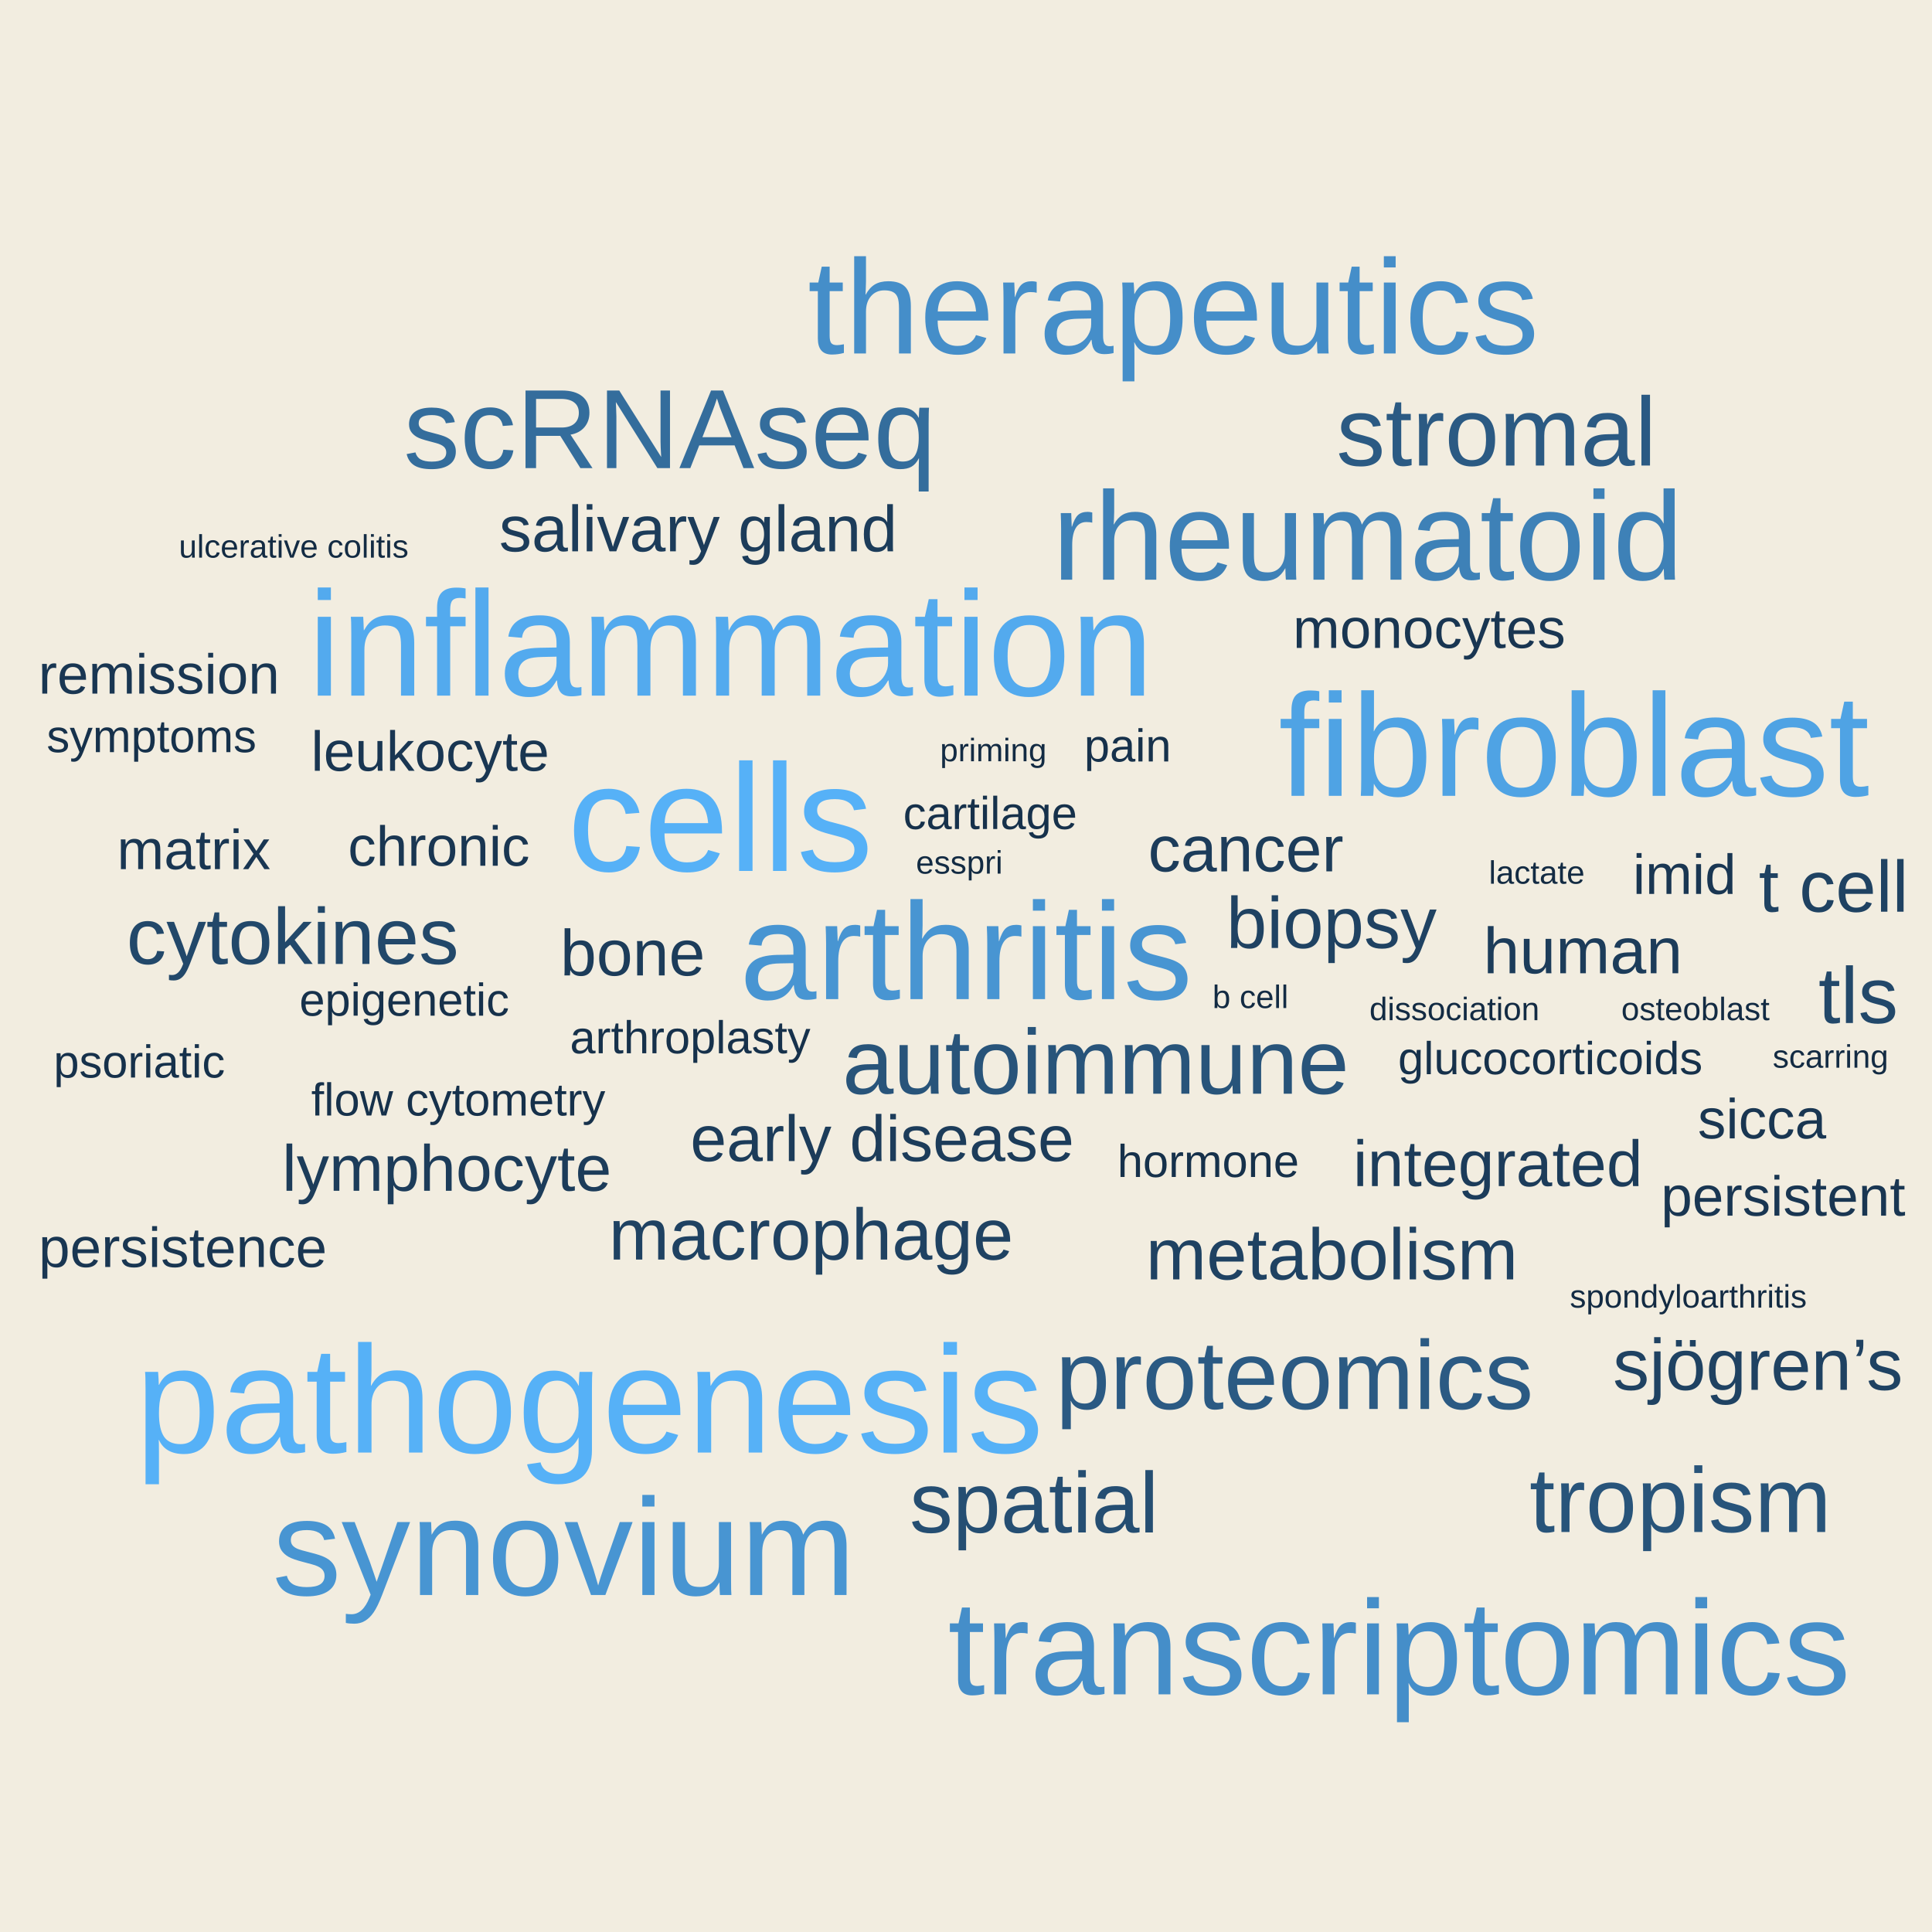
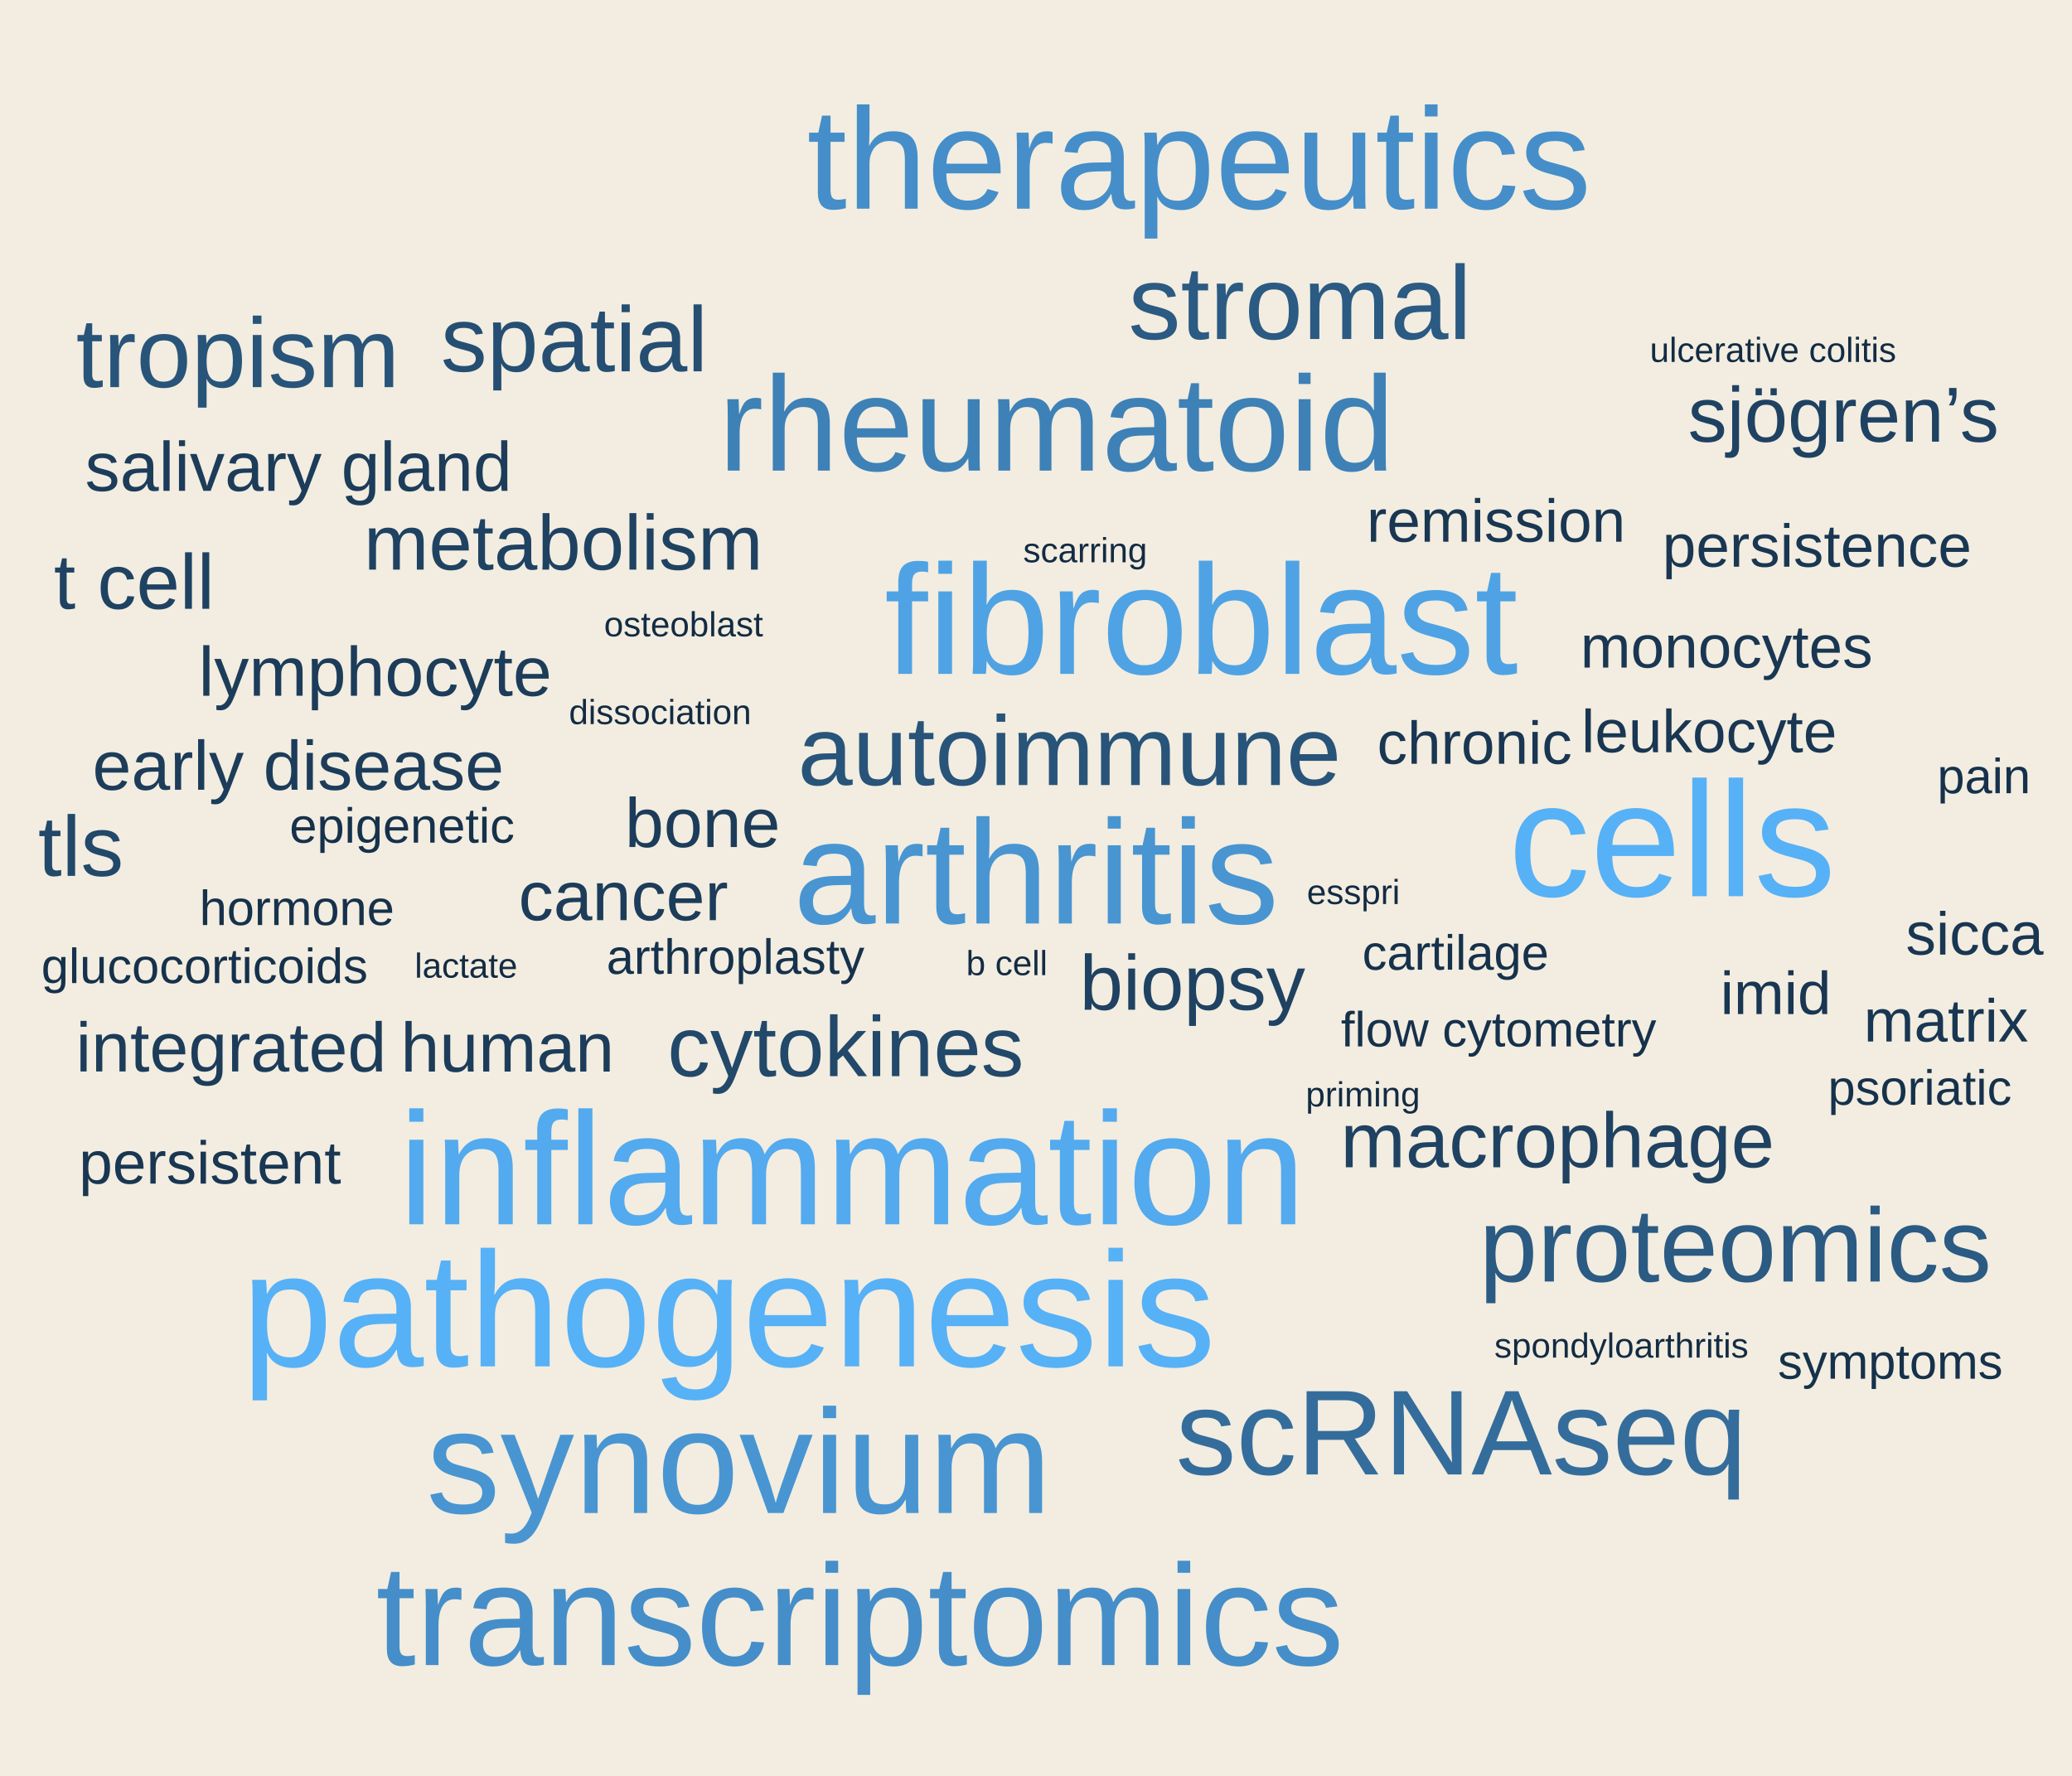
- <svg xmlns="http://www.w3.org/2000/svg" width="504.00pt" height="504.00pt" viewBox="0 0 504.00 504.00">
+ <svg xmlns="http://www.w3.org/2000/svg" width="504.00pt" height="432.00pt" viewBox="0 0 504.00 432.00">
  <g class="svglite">
    <defs>
      <style type="text/css">
    .svglite line, .svglite polyline, .svglite polygon, .svglite path, .svglite rect, .svglite circle {
      fill: none;
      stroke: #000000;
      stroke-linecap: round;
      stroke-linejoin: round;
      stroke-miterlimit: 10.00;
    }
    .svglite text {
      white-space: pre;
    }
    .svglite g.glyphgroup path {
      fill: inherit;
      stroke: none;
    }
  </style>
    </defs>
    <rect width="100%" height="100%" style="stroke: none; fill: #F2EDE0;" />
    <defs>
-       <clipPath id="cpMC4wMHw1MDQuMDB8MC4wMHw1MDQuMDA=">
-         <rect x="0.00" y="0.00" width="504.00" height="504.00" />
+       <clipPath id="cpMC4wMHw1MDQuMDB8MC4wMHw0MzIuMDA=">
+         <rect x="0.00" y="0.00" width="504.00" height="432.00" />
      </clipPath>
    </defs>
-     <g clip-path="url(#cpMC4wMHw1MDQuMDB8MC4wMHw1MDQuMDA=)">
-       <rect x="0.00" y="0.00" width="504.00" height="504.00" style="stroke-width: 1.07; stroke: #F2EDE0; fill: #F2EDE0;" />
+     <g clip-path="url(#cpMC4wMHw1MDQuMDB8MC4wMHw0MzIuMDA=)">
+       <rect x="0.00" y="0.00" width="504.00" height="432.00" style="stroke-width: 1.07; stroke: #F2EDE0; fill: #F2EDE0;" />
    </g>
    <defs>
-       <clipPath id="cpNS42N3w0OTguMzN8NS42N3w0OTguMzM=">
-         <rect x="5.67" y="5.67" width="492.66" height="492.66" />
+       <clipPath id="cpNS42N3w0OTguMzN8NS42N3w0MjYuMzM=">
+         <rect x="5.67" y="5.67" width="492.66" height="420.66" />
      </clipPath>
    </defs>
-     <g clip-path="url(#cpNS42N3w0OTguMzN8NS42N3w0OTguMzM=)">
-       <rect x="5.67" y="5.67" width="492.66" height="492.66" style="stroke-width: 1.07; stroke: #F2EDE0; fill: #F2EDE0;" />
-       <text x="192.96" y="260.65" style="font-size: 36.03px;fill: #4895D2; font-family: &quot;Liberation Sans&quot;;" textLength="118.08px" lengthAdjust="spacingAndGlyphs">arthritis</text>
-       <text x="148.67" y="274.77" style="font-size: 12.01px;fill: #16314B; font-family: &quot;Liberation Sans&quot;;" textLength="62.69px" lengthAdjust="spacingAndGlyphs">arthroplasty</text>
-       <text x="219.75" y="285.32" style="font-size: 24.02px;fill: #28547A; font-family: &quot;Liberation Sans&quot;;" textLength="132.16px" lengthAdjust="spacingAndGlyphs">autoimmune</text>
-       <text x="316.29" y="262.97" style="font-size: 8.49px;fill: #132B43; font-family: &quot;Liberation Sans&quot;;" textLength="4.72px" lengthAdjust="spacingAndGlyphs">b</text>
-       <text x="323.37" y="262.97" style="font-size: 8.49px;fill: #132B43; font-family: &quot;Liberation Sans&quot;;" textLength="12.75px" lengthAdjust="spacingAndGlyphs">cell</text>
-       <text x="319.91" y="247.30" style="font-size: 18.99px;fill: #1F4262; font-family: &quot;Liberation Sans&quot;;" textLength="54.91px" lengthAdjust="spacingAndGlyphs">biopsy</text>
-       <text x="146.15" y="254.46" style="font-size: 16.99px;fill: #1C3C5A; font-family: &quot;Liberation Sans&quot;;" textLength="37.81px" lengthAdjust="spacingAndGlyphs">bone</text>
-       <text x="299.50" y="227.31" style="font-size: 16.99px;fill: #1C3C5A; font-family: &quot;Liberation Sans&quot;;" textLength="51.02px" lengthAdjust="spacingAndGlyphs">cancer</text>
-       <text x="235.60" y="216.27" style="font-size: 12.01px;fill: #16314B; font-family: &quot;Liberation Sans&quot;;" textLength="45.36px" lengthAdjust="spacingAndGlyphs">cartilage</text>
-       <text x="148.06" y="227.20" style="font-size: 39.83px;fill: #56B1F7; font-family: &quot;Liberation Sans&quot;;" textLength="79.69px" lengthAdjust="spacingAndGlyphs">cells</text>
-       <text x="90.77" y="225.84" style="font-size: 14.71px;fill: #193652; font-family: &quot;Liberation Sans&quot;;" textLength="47.39px" lengthAdjust="spacingAndGlyphs">chronic</text>
-       <text x="32.99" y="251.46" style="font-size: 20.80px;fill: #22486A; font-family: &quot;Liberation Sans&quot;;" textLength="86.72px" lengthAdjust="spacingAndGlyphs">cytokines</text>
-       <text x="357.24" y="266.13" style="font-size: 8.49px;fill: #132B43; font-family: &quot;Liberation Sans&quot;;" textLength="44.38px" lengthAdjust="spacingAndGlyphs">dissociation</text>
-       <text x="180.09" y="302.88" style="font-size: 16.99px;fill: #1C3C5A; font-family: &quot;Liberation Sans&quot;;" textLength="36.83px" lengthAdjust="spacingAndGlyphs">early</text>
-       <text x="221.64" y="302.88" style="font-size: 16.99px;fill: #1C3C5A; font-family: &quot;Liberation Sans&quot;;" textLength="58.58px" lengthAdjust="spacingAndGlyphs">disease</text>
-       <text x="78.09" y="264.96" style="font-size: 12.01px;fill: #16314B; font-family: &quot;Liberation Sans&quot;;" textLength="54.70px" lengthAdjust="spacingAndGlyphs">epigenetic</text>
-       <text x="238.94" y="227.91" style="font-size: 8.49px;fill: #132B43; font-family: &quot;Liberation Sans&quot;;" textLength="22.66px" lengthAdjust="spacingAndGlyphs">esspri</text>
-       <text x="333.55" y="207.60" style="font-size: 37.98px;fill: #4FA3E4; font-family: &quot;Liberation Sans&quot;;" textLength="154.03px" lengthAdjust="spacingAndGlyphs">fibroblast</text>
-       <text x="81.19" y="291.00" style="font-size: 12.01px;fill: #16314B; font-family: &quot;Liberation Sans&quot;;" textLength="21.34px" lengthAdjust="spacingAndGlyphs">flow</text>
-       <text x="105.86" y="291.00" style="font-size: 12.01px;fill: #16314B; font-family: &quot;Liberation Sans&quot;;" textLength="52.00px" lengthAdjust="spacingAndGlyphs">cytometry</text>
-       <text x="364.71" y="280.22" style="font-size: 12.01px;fill: #16314B; font-family: &quot;Liberation Sans&quot;;" textLength="79.38px" lengthAdjust="spacingAndGlyphs">glucocorticoids</text>
-       <text x="291.48" y="307.04" style="font-size: 12.01px;fill: #16314B; font-family: &quot;Liberation Sans&quot;;" textLength="47.36px" lengthAdjust="spacingAndGlyphs">hormone</text>
-       <text x="386.96" y="253.89" style="font-size: 16.99px;fill: #1C3C5A; font-family: &quot;Liberation Sans&quot;;" textLength="51.95px" lengthAdjust="spacingAndGlyphs">human</text>
-       <text x="425.95" y="233.20" style="font-size: 14.71px;fill: #193652; font-family: &quot;Liberation Sans&quot;;" textLength="26.95px" lengthAdjust="spacingAndGlyphs">imid</text>
-       <text x="80.29" y="181.46" style="font-size: 38.92px;fill: #53AAEE; font-family: &quot;Liberation Sans&quot;;" textLength="220.56px" lengthAdjust="spacingAndGlyphs">inflammation</text>
-       <text x="352.97" y="309.42" style="font-size: 16.99px;fill: #1C3C5A; font-family: &quot;Liberation Sans&quot;;" textLength="75.58px" lengthAdjust="spacingAndGlyphs">integrated</text>
-       <text x="388.39" y="230.53" style="font-size: 8.49px;fill: #132B43; font-family: &quot;Liberation Sans&quot;;" textLength="25.02px" lengthAdjust="spacingAndGlyphs">lactate</text>
-       <text x="81.15" y="201.07" style="font-size: 14.71px;fill: #193652; font-family: &quot;Liberation Sans&quot;;" textLength="62.11px" lengthAdjust="spacingAndGlyphs">leukocyte</text>
-       <text x="73.60" y="310.63" style="font-size: 16.99px;fill: #1C3C5A; font-family: &quot;Liberation Sans&quot;;" textLength="85.94px" lengthAdjust="spacingAndGlyphs">lymphocyte</text>
-       <text x="158.79" y="328.58" style="font-size: 18.99px;fill: #1F4262; font-family: &quot;Liberation Sans&quot;;" textLength="105.58px" lengthAdjust="spacingAndGlyphs">macrophage</text>
-       <text x="30.53" y="226.74" style="font-size: 14.71px;fill: #193652; font-family: &quot;Liberation Sans&quot;;" textLength="40.02px" lengthAdjust="spacingAndGlyphs">matrix</text>
-       <text x="298.91" y="333.76" style="font-size: 18.99px;fill: #1F4262; font-family: &quot;Liberation Sans&quot;;" textLength="97.09px" lengthAdjust="spacingAndGlyphs">metabolism</text>
-       <text x="337.27" y="169.02" style="font-size: 14.71px;fill: #193652; font-family: &quot;Liberation Sans&quot;;" textLength="71.09px" lengthAdjust="spacingAndGlyphs">monocytes</text>
-       <text x="422.94" y="266.13" style="font-size: 8.49px;fill: #132B43; font-family: &quot;Liberation Sans&quot;;" textLength="38.70px" lengthAdjust="spacingAndGlyphs">osteoblast</text>
-       <text x="282.82" y="198.65" style="font-size: 12.01px;fill: #16314B; font-family: &quot;Liberation Sans&quot;;" textLength="22.69px" lengthAdjust="spacingAndGlyphs">pain</text>
-       <text x="35.28" y="378.93" style="font-size: 39.83px;fill: #56B1F7; font-family: &quot;Liberation Sans&quot;;" textLength="237.00px" lengthAdjust="spacingAndGlyphs">pathogenesis</text>
-       <text x="10.08" y="330.52" style="font-size: 14.71px;fill: #193652; font-family: &quot;Liberation Sans&quot;;" textLength="75.17px" lengthAdjust="spacingAndGlyphs">persistence</text>
-       <text x="433.29" y="317.13" style="font-size: 14.71px;fill: #193652; font-family: &quot;Liberation Sans&quot;;" textLength="63.72px" lengthAdjust="spacingAndGlyphs">persistent</text>
-       <text x="245.21" y="198.59" style="font-size: 8.49px;fill: #132B43; font-family: &quot;Liberation Sans&quot;;" textLength="27.83px" lengthAdjust="spacingAndGlyphs">priming</text>
-       <text x="275.39" y="367.55" style="font-size: 25.48px;fill: #2B5A83; font-family: &quot;Liberation Sans&quot;;" textLength="124.59px" lengthAdjust="spacingAndGlyphs">proteomics</text>
-       <text x="13.98" y="281.10" style="font-size: 12.01px;fill: #16314B; font-family: &quot;Liberation Sans&quot;;" textLength="44.69px" lengthAdjust="spacingAndGlyphs">psoriatic</text>
-       <text x="10.01" y="180.95" style="font-size: 14.71px;fill: #193652; font-family: &quot;Liberation Sans&quot;;" textLength="62.91px" lengthAdjust="spacingAndGlyphs">remission</text>
-       <text x="274.53" y="151.23" style="font-size: 32.89px;fill: #3E81B7; font-family: &quot;Liberation Sans&quot;;" textLength="164.58px" lengthAdjust="spacingAndGlyphs">rheumatoid</text>
-       <text x="130.20" y="143.82" style="font-size: 16.99px;fill: #1C3C5A; font-family: &quot;Liberation Sans&quot;;" textLength="57.59px" lengthAdjust="spacingAndGlyphs">salivary</text>
-       <text x="192.51" y="143.82" style="font-size: 16.99px;fill: #1C3C5A; font-family: &quot;Liberation Sans&quot;;" textLength="41.58px" lengthAdjust="spacingAndGlyphs">gland</text>
-       <text x="462.44" y="278.53" style="font-size: 8.49px;fill: #132B43; font-family: &quot;Liberation Sans&quot;;" textLength="30.20px" lengthAdjust="spacingAndGlyphs">scarring</text>
-       <text x="105.27" y="122.11" style="font-size: 29.42px;fill: #346D9C; font-family: &quot;Liberation Sans&quot;;" textLength="138.91px" lengthAdjust="spacingAndGlyphs">scRNAseq</text>
-       <text x="442.90" y="296.97" style="font-size: 14.71px;fill: #193652; font-family: &quot;Liberation Sans&quot;;" textLength="33.52px" lengthAdjust="spacingAndGlyphs">sicca</text>
-       <text x="420.75" y="362.57" style="font-size: 18.99px;fill: #1F4262; font-family: &quot;Liberation Sans&quot;;" textLength="75.67px" lengthAdjust="spacingAndGlyphs">sjögren’s</text>
-       <text x="237.31" y="399.78" style="font-size: 22.47px;fill: #254E72; font-family: &quot;Liberation Sans&quot;;" textLength="64.95px" lengthAdjust="spacingAndGlyphs">spatial</text>
-       <text x="409.52" y="341.12" style="font-size: 8.49px;fill: #132B43; font-family: &quot;Liberation Sans&quot;;" textLength="61.83px" lengthAdjust="spacingAndGlyphs">spondyloarthritis</text>
-       <text x="348.61" y="121.44" style="font-size: 25.48px;fill: #2B5A83; font-family: &quot;Liberation Sans&quot;;" textLength="83.52px" lengthAdjust="spacingAndGlyphs">stromal</text>
-       <text x="12.17" y="196.21" style="font-size: 12.01px;fill: #16314B; font-family: &quot;Liberation Sans&quot;;" textLength="54.67px" lengthAdjust="spacingAndGlyphs">symptoms</text>
-       <text x="71.03" y="416.09" style="font-size: 36.03px;fill: #4895D2; font-family: &quot;Liberation Sans&quot;;" textLength="152.14px" lengthAdjust="spacingAndGlyphs">synovium</text>
-       <text x="458.80" y="237.84" style="font-size: 18.99px;fill: #1F4262; font-family: &quot;Liberation Sans&quot;;" textLength="5.28px" lengthAdjust="spacingAndGlyphs">t</text>
-       <text x="469.36" y="237.84" style="font-size: 18.99px;fill: #1F4262; font-family: &quot;Liberation Sans&quot;;" textLength="28.50px" lengthAdjust="spacingAndGlyphs">cell</text>
-       <text x="210.68" y="92.21" style="font-size: 35.02px;fill: #458EC9; font-family: &quot;Liberation Sans&quot;;" textLength="190.75px" lengthAdjust="spacingAndGlyphs">therapeutics</text>
-       <text x="474.36" y="266.88" style="font-size: 20.80px;fill: #22486A; font-family: &quot;Liberation Sans&quot;;" textLength="20.81px" lengthAdjust="spacingAndGlyphs">tls</text>
-       <text x="247.26" y="442.00" style="font-size: 35.02px;fill: #458EC9; font-family: &quot;Liberation Sans&quot;;" textLength="235.45px" lengthAdjust="spacingAndGlyphs">transcriptomics</text>
-       <text x="398.98" y="399.66" style="font-size: 24.02px;fill: #28547A; font-family: &quot;Liberation Sans&quot;;" textLength="78.73px" lengthAdjust="spacingAndGlyphs">tropism</text>
-       <text x="46.66" y="145.47" style="font-size: 8.49px;fill: #132B43; font-family: &quot;Liberation Sans&quot;;" textLength="36.34px" lengthAdjust="spacingAndGlyphs">ulcerative</text>
-       <text x="85.36" y="145.47" style="font-size: 8.49px;fill: #132B43; font-family: &quot;Liberation Sans&quot;;" textLength="21.25px" lengthAdjust="spacingAndGlyphs">colitis</text>
+     <g clip-path="url(#cpNS42N3w0OTguMzN8NS42N3w0MjYuMzM=)">
+       <rect x="5.67" y="5.67" width="492.66" height="420.66" style="stroke-width: 1.07; stroke: #F2EDE0; fill: #F2EDE0;" />
+       <text x="192.96" y="224.65" style="font-size: 36.03px;fill: #4895D2; font-family: &quot;Liberation Sans&quot;;" textLength="118.08px" lengthAdjust="spacingAndGlyphs">arthritis</text>
+       <text x="147.52" y="236.89" style="font-size: 12.01px;fill: #16314B; font-family: &quot;Liberation Sans&quot;;" textLength="62.69px" lengthAdjust="spacingAndGlyphs">arthroplasty</text>
+       <text x="194.05" y="190.97" style="font-size: 24.02px;fill: #28547A; font-family: &quot;Liberation Sans&quot;;" textLength="132.16px" lengthAdjust="spacingAndGlyphs">autoimmune</text>
+       <text x="235.00" y="237.21" style="font-size: 8.49px;fill: #132B43; font-family: &quot;Liberation Sans&quot;;" textLength="4.72px" lengthAdjust="spacingAndGlyphs">b</text>
+       <text x="242.07" y="237.21" style="font-size: 8.49px;fill: #132B43; font-family: &quot;Liberation Sans&quot;;" textLength="12.75px" lengthAdjust="spacingAndGlyphs">cell</text>
+       <text x="262.61" y="245.63" style="font-size: 18.99px;fill: #1F4262; font-family: &quot;Liberation Sans&quot;;" textLength="54.91px" lengthAdjust="spacingAndGlyphs">biopsy</text>
+       <text x="152.00" y="206.05" style="font-size: 16.99px;fill: #1C3C5A; font-family: &quot;Liberation Sans&quot;;" textLength="37.81px" lengthAdjust="spacingAndGlyphs">bone</text>
+       <text x="126.13" y="223.84" style="font-size: 16.99px;fill: #1C3C5A; font-family: &quot;Liberation Sans&quot;;" textLength="51.02px" lengthAdjust="spacingAndGlyphs">cancer</text>
+       <text x="331.35" y="235.89" style="font-size: 12.01px;fill: #16314B; font-family: &quot;Liberation Sans&quot;;" textLength="45.36px" lengthAdjust="spacingAndGlyphs">cartilage</text>
+       <text x="366.89" y="218.01" style="font-size: 39.83px;fill: #56B1F7; font-family: &quot;Liberation Sans&quot;;" textLength="79.69px" lengthAdjust="spacingAndGlyphs">cells</text>
+       <text x="334.97" y="185.80" style="font-size: 14.71px;fill: #193652; font-family: &quot;Liberation Sans&quot;;" textLength="47.39px" lengthAdjust="spacingAndGlyphs">chronic</text>
+       <text x="162.34" y="261.79" style="font-size: 20.80px;fill: #22486A; font-family: &quot;Liberation Sans&quot;;" textLength="86.72px" lengthAdjust="spacingAndGlyphs">cytokines</text>
+       <text x="138.39" y="176.15" style="font-size: 8.49px;fill: #132B43; font-family: &quot;Liberation Sans&quot;;" textLength="44.38px" lengthAdjust="spacingAndGlyphs">dissociation</text>
+       <text x="22.49" y="192.12" style="font-size: 16.99px;fill: #1C3C5A; font-family: &quot;Liberation Sans&quot;;" textLength="36.83px" lengthAdjust="spacingAndGlyphs">early</text>
+       <text x="64.03" y="192.12" style="font-size: 16.99px;fill: #1C3C5A; font-family: &quot;Liberation Sans&quot;;" textLength="58.58px" lengthAdjust="spacingAndGlyphs">disease</text>
+       <text x="70.42" y="204.99" style="font-size: 12.01px;fill: #16314B; font-family: &quot;Liberation Sans&quot;;" textLength="54.70px" lengthAdjust="spacingAndGlyphs">epigenetic</text>
+       <text x="317.89" y="219.92" style="font-size: 8.49px;fill: #132B43; font-family: &quot;Liberation Sans&quot;;" textLength="22.66px" lengthAdjust="spacingAndGlyphs">esspri</text>
+       <text x="215.15" y="163.92" style="font-size: 37.98px;fill: #4FA3E4; font-family: &quot;Liberation Sans&quot;;" textLength="154.03px" lengthAdjust="spacingAndGlyphs">fibroblast</text>
+       <text x="326.17" y="254.55" style="font-size: 12.01px;fill: #16314B; font-family: &quot;Liberation Sans&quot;;" textLength="21.34px" lengthAdjust="spacingAndGlyphs">flow</text>
+       <text x="350.84" y="254.55" style="font-size: 12.01px;fill: #16314B; font-family: &quot;Liberation Sans&quot;;" textLength="52.00px" lengthAdjust="spacingAndGlyphs">cytometry</text>
+       <text x="10.04" y="239.14" style="font-size: 12.01px;fill: #16314B; font-family: &quot;Liberation Sans&quot;;" textLength="79.38px" lengthAdjust="spacingAndGlyphs">glucocorticoids</text>
+       <text x="48.52" y="225.02" style="font-size: 12.01px;fill: #16314B; font-family: &quot;Liberation Sans&quot;;" textLength="47.36px" lengthAdjust="spacingAndGlyphs">hormone</text>
+       <text x="97.46" y="260.67" style="font-size: 16.99px;fill: #1C3C5A; font-family: &quot;Liberation Sans&quot;;" textLength="51.95px" lengthAdjust="spacingAndGlyphs">human</text>
+       <text x="418.46" y="246.68" style="font-size: 14.71px;fill: #193652; font-family: &quot;Liberation Sans&quot;;" textLength="26.95px" lengthAdjust="spacingAndGlyphs">imid</text>
+       <text x="96.95" y="297.81" style="font-size: 38.92px;fill: #53AAEE; font-family: &quot;Liberation Sans&quot;;" textLength="220.56px" lengthAdjust="spacingAndGlyphs">inflammation</text>
+       <text x="18.44" y="260.64" style="font-size: 16.99px;fill: #1C3C5A; font-family: &quot;Liberation Sans&quot;;" textLength="75.58px" lengthAdjust="spacingAndGlyphs">integrated</text>
+       <text x="100.86" y="237.83" style="font-size: 8.49px;fill: #132B43; font-family: &quot;Liberation Sans&quot;;" textLength="25.02px" lengthAdjust="spacingAndGlyphs">lactate</text>
+       <text x="384.67" y="182.98" style="font-size: 14.71px;fill: #193652; font-family: &quot;Liberation Sans&quot;;" textLength="62.11px" lengthAdjust="spacingAndGlyphs">leukocyte</text>
+       <text x="48.30" y="169.25" style="font-size: 16.99px;fill: #1C3C5A; font-family: &quot;Liberation Sans&quot;;" textLength="85.94px" lengthAdjust="spacingAndGlyphs">lymphocyte</text>
+       <text x="326.06" y="283.94" style="font-size: 18.99px;fill: #1F4262; font-family: &quot;Liberation Sans&quot;;" textLength="105.58px" lengthAdjust="spacingAndGlyphs">macrophage</text>
+       <text x="453.34" y="253.36" style="font-size: 14.71px;fill: #193652; font-family: &quot;Liberation Sans&quot;;" textLength="40.02px" lengthAdjust="spacingAndGlyphs">matrix</text>
+       <text x="88.49" y="138.57" style="font-size: 18.99px;fill: #1F4262; font-family: &quot;Liberation Sans&quot;;" textLength="97.09px" lengthAdjust="spacingAndGlyphs">metabolism</text>
+       <text x="384.41" y="162.39" style="font-size: 14.71px;fill: #193652; font-family: &quot;Liberation Sans&quot;;" textLength="71.09px" lengthAdjust="spacingAndGlyphs">monocytes</text>
+       <text x="146.92" y="154.80" style="font-size: 8.49px;fill: #132B43; font-family: &quot;Liberation Sans&quot;;" textLength="38.70px" lengthAdjust="spacingAndGlyphs">osteoblast</text>
+       <text x="471.22" y="192.96" style="font-size: 12.01px;fill: #16314B; font-family: &quot;Liberation Sans&quot;;" textLength="22.69px" lengthAdjust="spacingAndGlyphs">pain</text>
+       <text x="58.76" y="332.38" style="font-size: 39.83px;fill: #56B1F7; font-family: &quot;Liberation Sans&quot;;" textLength="237.00px" lengthAdjust="spacingAndGlyphs">pathogenesis</text>
+       <text x="404.36" y="137.86" style="font-size: 14.71px;fill: #193652; font-family: &quot;Liberation Sans&quot;;" textLength="75.17px" lengthAdjust="spacingAndGlyphs">persistence</text>
+       <text x="19.20" y="287.92" style="font-size: 14.71px;fill: #193652; font-family: &quot;Liberation Sans&quot;;" textLength="63.72px" lengthAdjust="spacingAndGlyphs">persistent</text>
+       <text x="317.60" y="269.15" style="font-size: 8.49px;fill: #132B43; font-family: &quot;Liberation Sans&quot;;" textLength="27.83px" lengthAdjust="spacingAndGlyphs">priming</text>
+       <text x="359.81" y="311.74" style="font-size: 25.48px;fill: #2B5A83; font-family: &quot;Liberation Sans&quot;;" textLength="124.59px" lengthAdjust="spacingAndGlyphs">proteomics</text>
+       <text x="444.63" y="268.74" style="font-size: 12.01px;fill: #16314B; font-family: &quot;Liberation Sans&quot;;" textLength="44.69px" lengthAdjust="spacingAndGlyphs">psoriatic</text>
+       <text x="332.44" y="131.78" style="font-size: 14.71px;fill: #193652; font-family: &quot;Liberation Sans&quot;;" textLength="62.91px" lengthAdjust="spacingAndGlyphs">remission</text>
+       <text x="174.74" y="114.48" style="font-size: 32.89px;fill: #3E81B7; font-family: &quot;Liberation Sans&quot;;" textLength="164.58px" lengthAdjust="spacingAndGlyphs">rheumatoid</text>
+       <text x="20.67" y="119.41" style="font-size: 16.99px;fill: #1C3C5A; font-family: &quot;Liberation Sans&quot;;" textLength="57.59px" lengthAdjust="spacingAndGlyphs">salivary</text>
+       <text x="82.98" y="119.41" style="font-size: 16.99px;fill: #1C3C5A; font-family: &quot;Liberation Sans&quot;;" textLength="41.58px" lengthAdjust="spacingAndGlyphs">gland</text>
+       <text x="248.87" y="136.78" style="font-size: 8.49px;fill: #132B43; font-family: &quot;Liberation Sans&quot;;" textLength="30.20px" lengthAdjust="spacingAndGlyphs">scarring</text>
+       <text x="285.99" y="358.67" style="font-size: 29.42px;fill: #346D9C; font-family: &quot;Liberation Sans&quot;;" textLength="138.91px" lengthAdjust="spacingAndGlyphs">scRNAseq</text>
+       <text x="463.57" y="232.21" style="font-size: 14.71px;fill: #193652; font-family: &quot;Liberation Sans&quot;;" textLength="33.52px" lengthAdjust="spacingAndGlyphs">sicca</text>
+       <text x="410.58" y="107.44" style="font-size: 18.99px;fill: #1F4262; font-family: &quot;Liberation Sans&quot;;" textLength="75.67px" lengthAdjust="spacingAndGlyphs">sjögren’s</text>
+       <text x="107.23" y="90.33" style="font-size: 22.47px;fill: #254E72; font-family: &quot;Liberation Sans&quot;;" textLength="64.95px" lengthAdjust="spacingAndGlyphs">spatial</text>
+       <text x="363.49" y="330.25" style="font-size: 8.49px;fill: #132B43; font-family: &quot;Liberation Sans&quot;;" textLength="61.83px" lengthAdjust="spacingAndGlyphs">spondyloarthritis</text>
+       <text x="274.45" y="82.47" style="font-size: 25.48px;fill: #2B5A83; font-family: &quot;Liberation Sans&quot;;" textLength="83.52px" lengthAdjust="spacingAndGlyphs">stromal</text>
+       <text x="432.44" y="335.38" style="font-size: 12.01px;fill: #16314B; font-family: &quot;Liberation Sans&quot;;" textLength="54.67px" lengthAdjust="spacingAndGlyphs">symptoms</text>
+       <text x="103.67" y="368.05" style="font-size: 36.03px;fill: #4895D2; font-family: &quot;Liberation Sans&quot;;" textLength="152.14px" lengthAdjust="spacingAndGlyphs">synovium</text>
+       <text x="13.10" y="148.09" style="font-size: 18.99px;fill: #1F4262; font-family: &quot;Liberation Sans&quot;;" textLength="5.28px" lengthAdjust="spacingAndGlyphs">t</text>
+       <text x="23.67" y="148.09" style="font-size: 18.99px;fill: #1F4262; font-family: &quot;Liberation Sans&quot;;" textLength="28.50px" lengthAdjust="spacingAndGlyphs">cell</text>
+       <text x="196.27" y="50.77" style="font-size: 35.02px;fill: #458EC9; font-family: &quot;Liberation Sans&quot;;" textLength="190.75px" lengthAdjust="spacingAndGlyphs">therapeutics</text>
+       <text x="9.26" y="213.06" style="font-size: 20.80px;fill: #22486A; font-family: &quot;Liberation Sans&quot;;" textLength="20.81px" lengthAdjust="spacingAndGlyphs">tls</text>
+       <text x="91.43" y="405.04" style="font-size: 35.02px;fill: #458EC9; font-family: &quot;Liberation Sans&quot;;" textLength="235.45px" lengthAdjust="spacingAndGlyphs">transcriptomics</text>
+       <text x="18.49" y="94.17" style="font-size: 24.02px;fill: #28547A; font-family: &quot;Liberation Sans&quot;;" textLength="78.73px" lengthAdjust="spacingAndGlyphs">tropism</text>
+       <text x="401.31" y="88.05" style="font-size: 8.49px;fill: #132B43; font-family: &quot;Liberation Sans&quot;;" textLength="36.34px" lengthAdjust="spacingAndGlyphs">ulcerative</text>
+       <text x="440.02" y="88.05" style="font-size: 8.49px;fill: #132B43; font-family: &quot;Liberation Sans&quot;;" textLength="21.25px" lengthAdjust="spacingAndGlyphs">colitis</text>
    </g>
-     <g clip-path="url(#cpMC4wMHw1MDQuMDB8MC4wMHw1MDQuMDA=)">
+     <g clip-path="url(#cpMC4wMHw1MDQuMDB8MC4wMHw0MzIuMDA=)">
</g>
  </g>
</svg>
